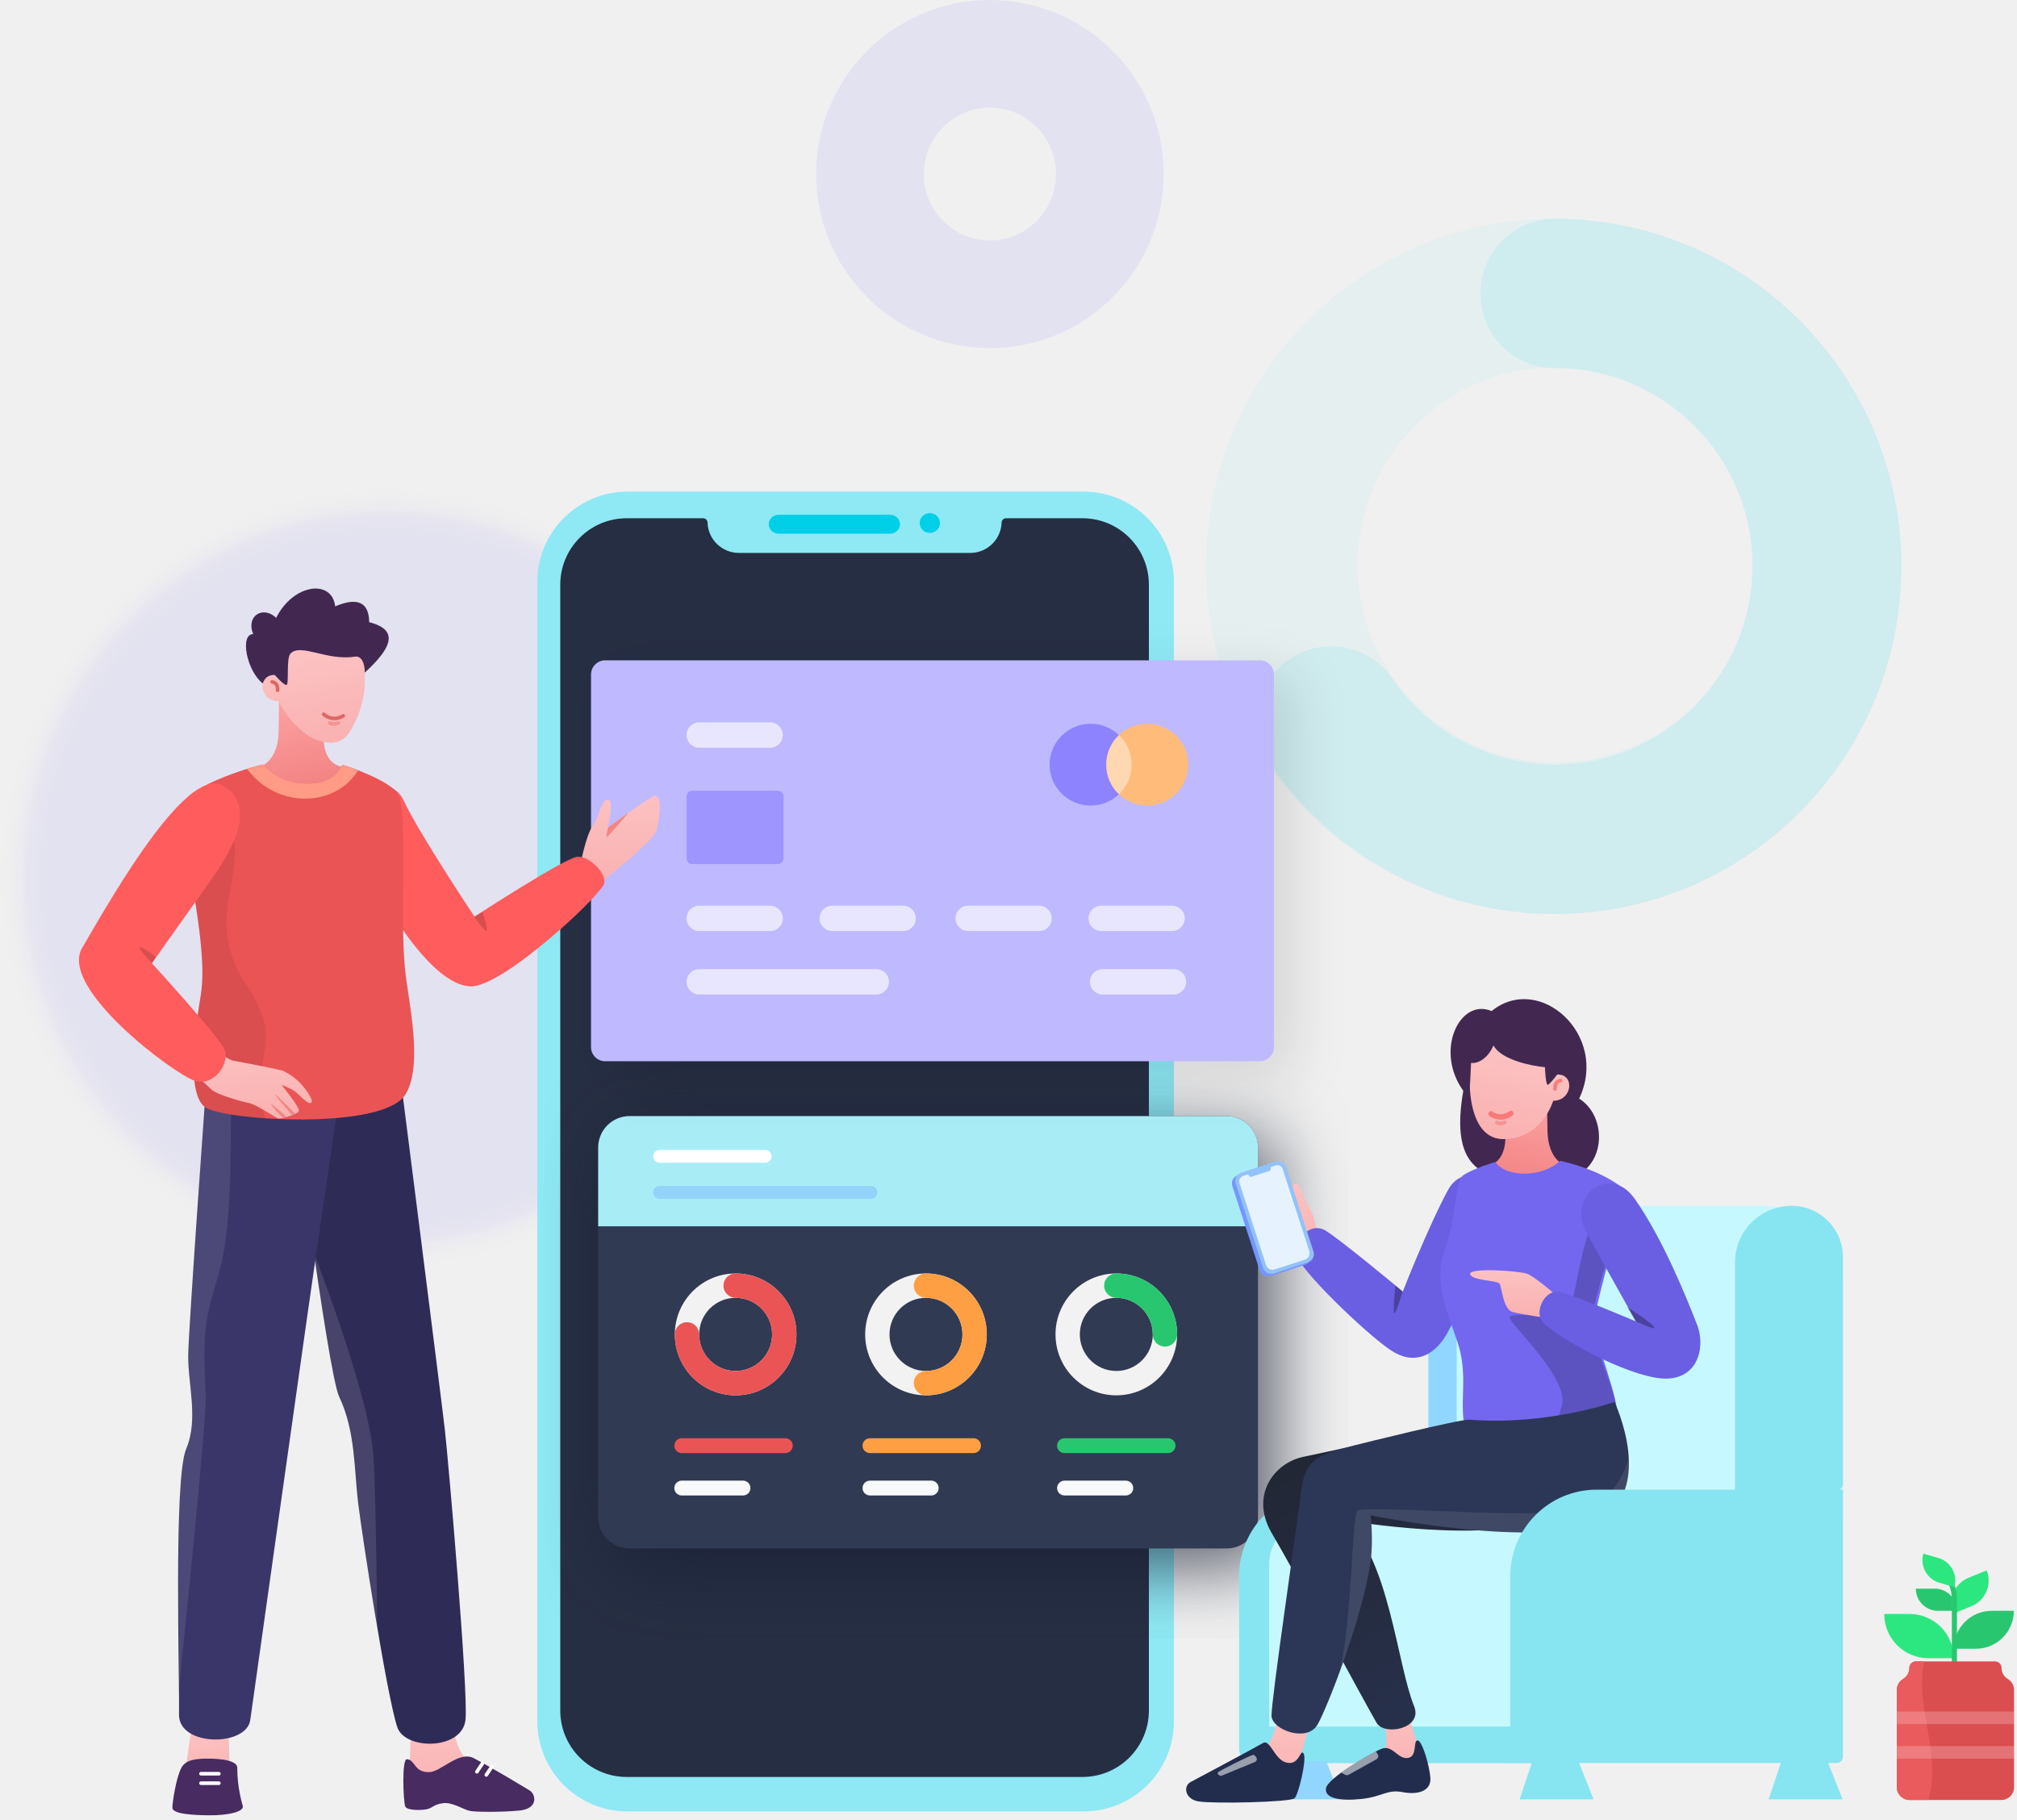
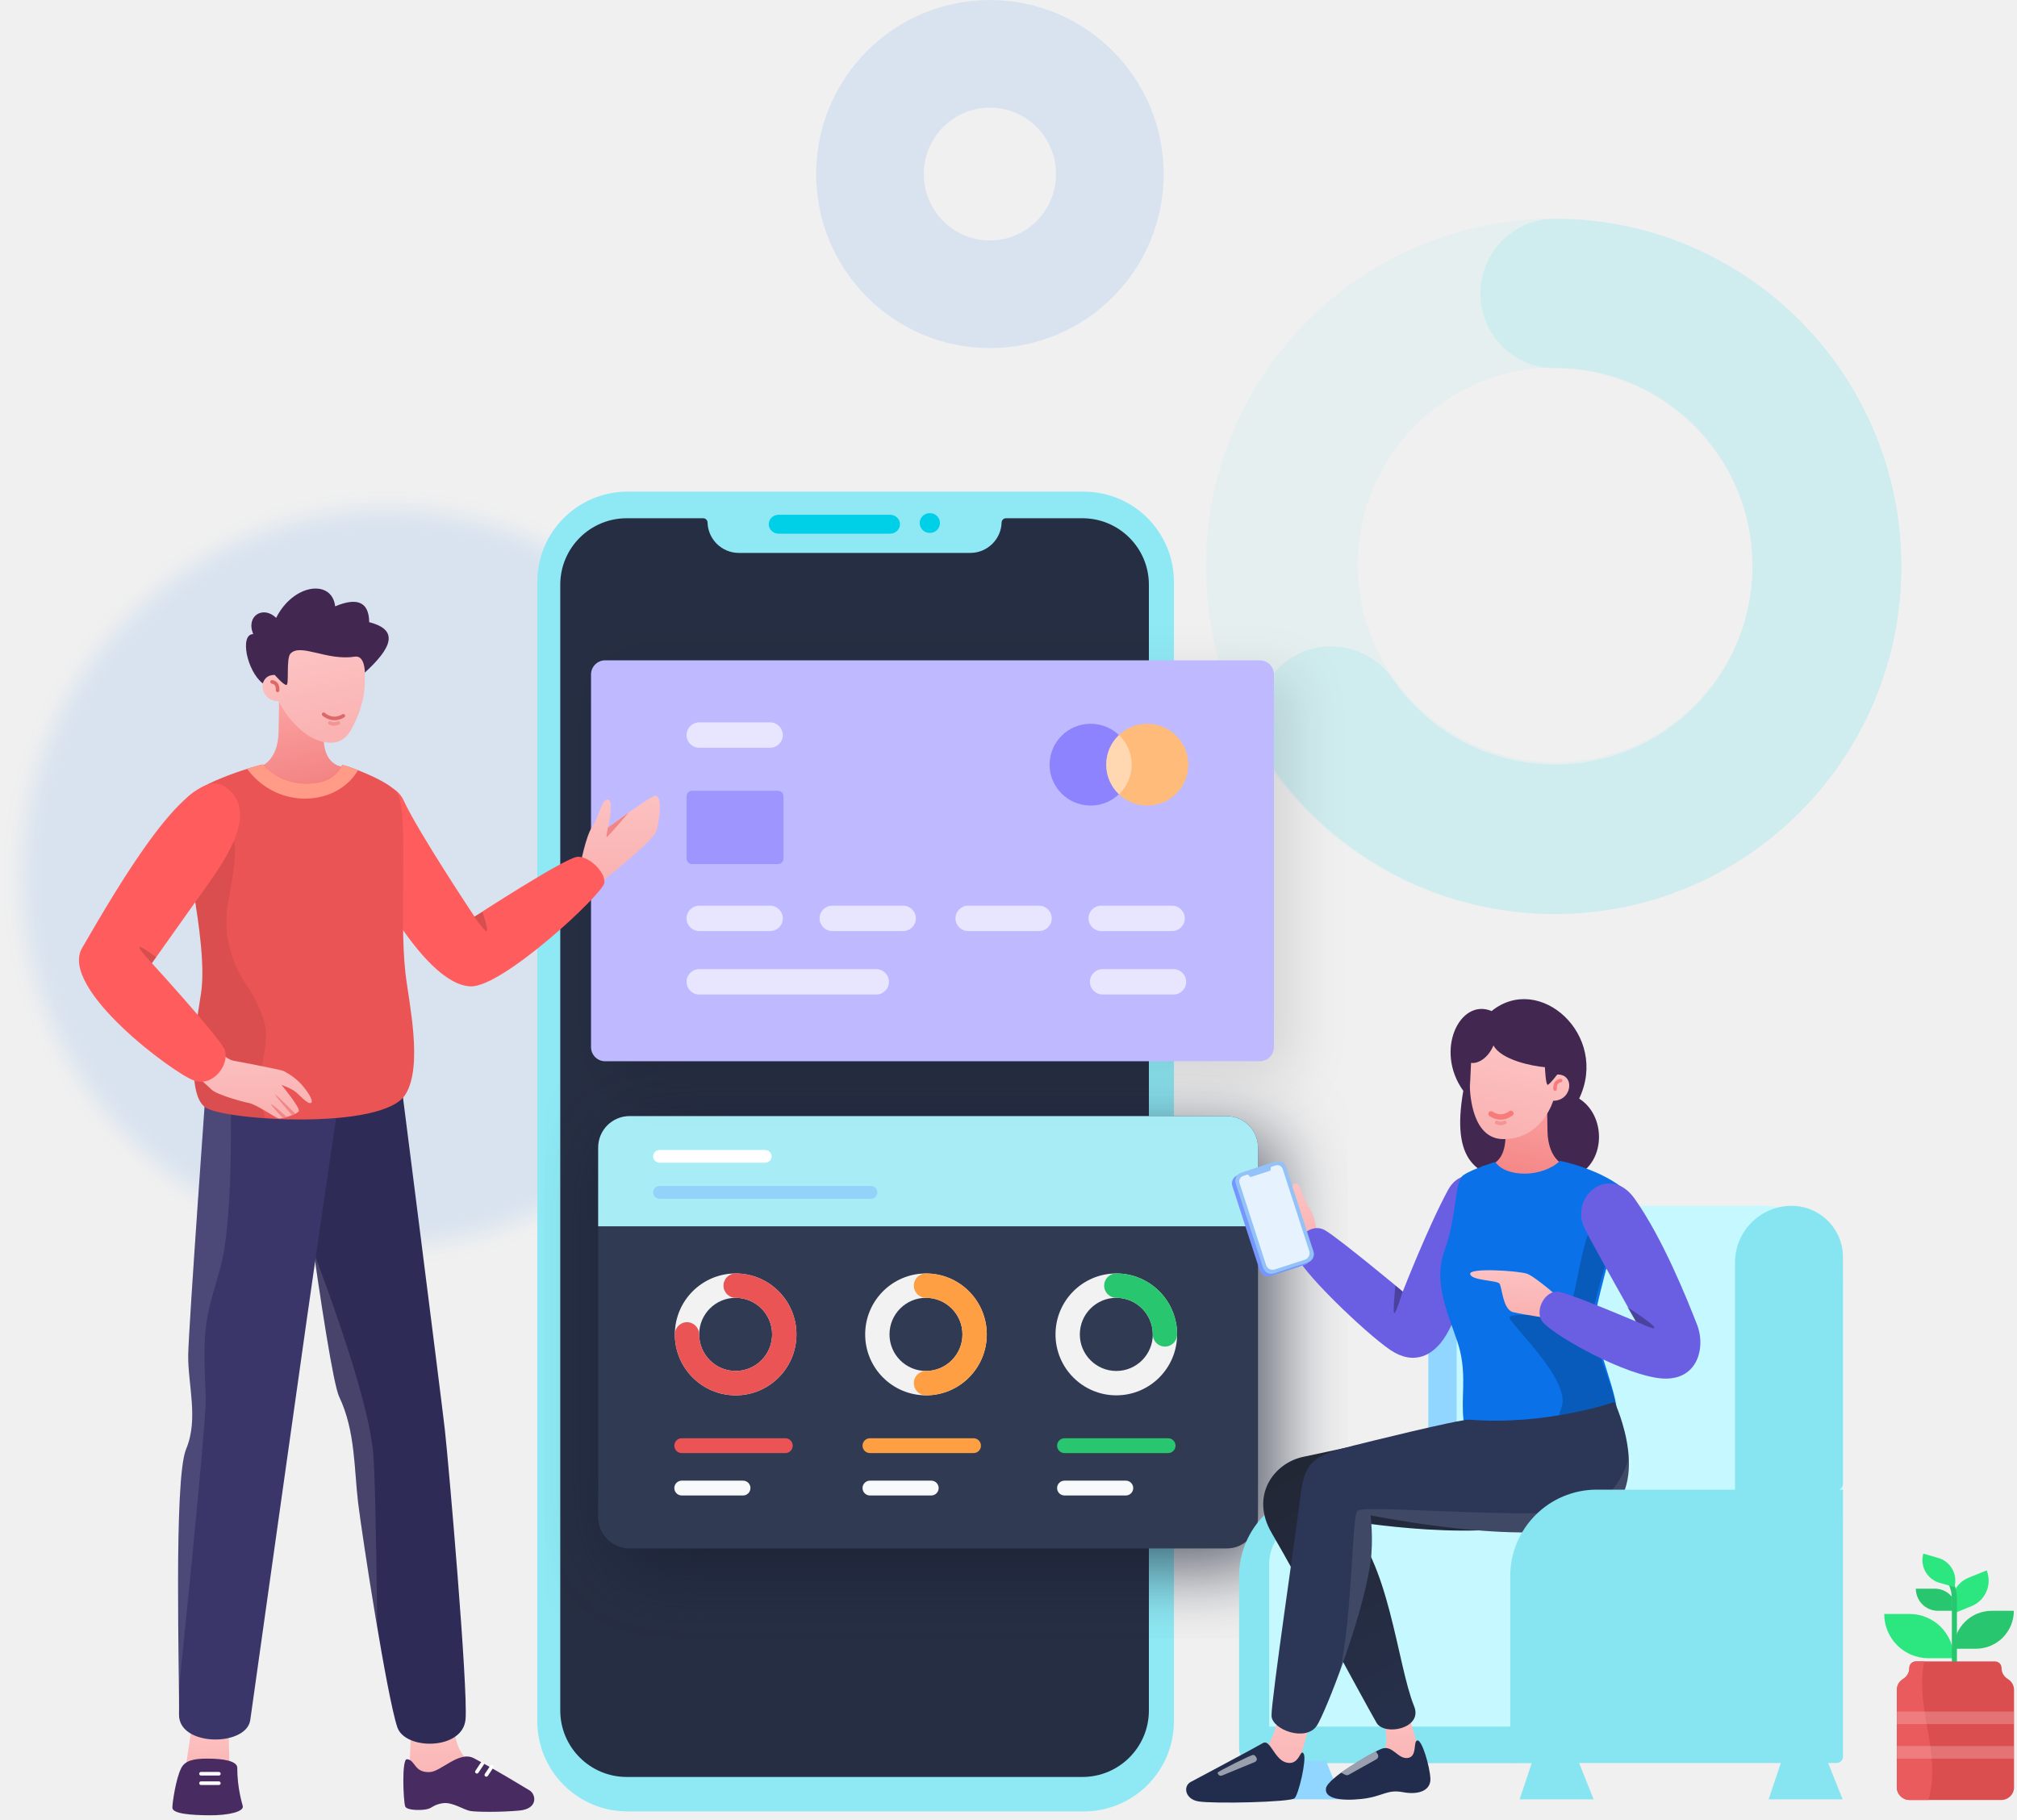
<svg xmlns="http://www.w3.org/2000/svg" width="562" height="507" viewBox="0 0 562 507" fill="none">
  <g id="Illustration">
    <g id="Shape">
      <g id="Oval" opacity="0.1" filter="url(#filter0_f)">
-         <ellipse cx="107.745" cy="244.5" rx="101.745" ry="102.5" fill="#7367F0" />
+         <ellipse cx="107.745" cy="244.5" rx="101.745" ry="102.5" fill="#0a71e9" />
      </g>
      <path id="Oval_2" opacity="0.05" fill-rule="evenodd" clip-rule="evenodd" d="M336.032 157.826C336.032 104.326 379.404 60.956 432.906 60.956C486.408 60.956 529.78 104.326 529.78 157.826C529.78 211.326 486.408 254.696 432.906 254.696C379.404 254.696 336.032 211.326 336.032 157.826ZM488.389 157.386C488.389 126.988 463.745 102.346 433.347 102.346C402.948 102.346 378.304 126.988 378.304 157.386C378.304 187.784 402.948 212.426 433.347 212.426C463.745 212.426 488.389 187.784 488.389 157.386Z" fill="#00CFE8" />
-       <ellipse id="Oval_3" opacity="0.1" cx="275.822" cy="48.5" rx="33.416" ry="33.5" stroke="#7367F0" stroke-width="30" />
+       <ellipse id="Oval_3" opacity="0.1" cx="275.822" cy="48.5" rx="33.416" ry="33.5" stroke="#0a71e9" stroke-width="30" />
      <path id="Path" opacity="0.1" d="M433.272 60.956C486.572 60.956 529.78 104.326 529.78 157.826C529.78 211.326 486.572 254.696 433.272 254.696C401.162 254.696 371.688 238.816 353.798 212.796C347.287 203.326 349.657 190.352 359.091 183.817C368.431 177.348 381.193 179.615 387.764 188.849L387.961 189.131C398.182 203.997 414.951 213.032 433.272 213.032C463.647 213.032 488.271 188.315 488.271 157.826C488.271 127.642 464.137 103.116 434.181 102.628L433.272 102.621C421.809 102.621 412.517 93.294 412.517 81.789C412.517 70.283 421.809 60.956 433.272 60.956Z" fill="#00CFE8" />
    </g>
    <g id="Mobile Banking App">
      <g id="Phone3">
        <path id="Rectangle" fill-rule="evenodd" clip-rule="evenodd" d="M149.71 162.137C149.71 148.254 160.964 137 174.847 137H301.957C315.84 137 327.094 148.254 327.094 162.137V479.625C327.094 493.508 315.84 504.762 301.957 504.762H174.847C160.964 504.762 149.71 493.508 149.71 479.625V162.137Z" fill="#8EE9F4" />
        <g id="Group 48">
          <path id="Rectangle_2" fill-rule="evenodd" clip-rule="evenodd" d="M156.107 162.933C156.107 152.703 164.4 144.411 174.629 144.411H195.926C196.585 144.411 197.124 144.935 197.144 145.594V145.594C197.28 150.315 201.147 154.072 205.87 154.072H270.352C275.075 154.072 278.942 150.315 279.079 145.594V145.594C279.098 144.935 279.637 144.411 280.297 144.411H301.593C311.822 144.411 320.115 152.703 320.115 162.933V476.634C320.115 486.863 311.822 495.156 301.593 495.156H174.629C164.4 495.156 156.107 486.863 156.107 476.634V162.933Z" fill="#262E43" />
          <mask id="mask0" mask-type="alpha" maskUnits="userSpaceOnUse" x="156" y="144" width="165" height="352">
            <path id="Rectangle_3" fill-rule="evenodd" clip-rule="evenodd" d="M156.107 162.933C156.107 152.703 164.4 144.411 174.629 144.411H195.926C196.585 144.411 197.124 144.935 197.144 145.594V145.594C197.28 150.315 201.147 154.072 205.87 154.072H270.352C275.075 154.072 278.942 150.315 279.079 145.594V145.594C279.098 144.935 279.637 144.411 280.297 144.411H301.593C311.822 144.411 320.115 152.703 320.115 162.933V476.634C320.115 486.863 311.822 495.156 301.593 495.156H174.629C164.4 495.156 156.107 486.863 156.107 476.634V162.933Z" fill="white" />
          </mask>
          <g mask="url(#mask0)">
            <ellipse id="Oval_4" cx="218.287" cy="357.888" rx="14.067" ry="14.053" fill="#E97EFF" fill-opacity="0.549" />
            <path id="Rectangle_4" fill-rule="evenodd" clip-rule="evenodd" d="M176.086 209.239C176.086 206.692 178.15 204.628 180.697 204.628H296.76C299.307 204.628 301.371 206.692 301.371 209.239V209.239C301.371 211.785 299.307 213.85 296.76 213.85H180.697C178.15 213.85 176.086 211.785 176.086 209.239V209.239Z" fill="#E97EFF" fill-opacity="0.549" />
          </g>
        </g>
        <path id="Path_2" d="M248.017 143.438C249.534 143.438 250.764 144.618 250.764 146.073C250.764 147.496 249.588 148.656 248.118 148.706L248.017 148.708H216.95C215.432 148.708 214.202 147.529 214.202 146.073C214.202 144.65 215.378 143.491 216.849 143.44L216.95 143.438H248.017Z" fill="#00CFE8" />
        <path id="Path_3" d="M259.151 142.999C260.669 142.999 261.899 144.228 261.899 145.744C261.899 147.226 260.723 148.434 259.252 148.487L259.151 148.489H259.007C257.49 148.489 256.26 147.26 256.26 145.744C256.26 144.262 257.436 143.054 258.907 143.001L259.007 142.999H259.151Z" fill="#00CFE8" />
      </g>
      <g id="BoardPieChart">
        <g id="Rectangle_5" filter="url(#filter1_d)">
          <path fill-rule="evenodd" clip-rule="evenodd" d="M166.672 319.757C166.672 314.921 170.592 311 175.429 311H341.763C346.6 311 350.52 314.921 350.52 319.757V422.729C350.52 427.565 346.6 431.486 341.763 431.486H175.429C170.592 431.486 166.672 427.565 166.672 422.729V319.757Z" fill="#313A53" />
        </g>
        <mask id="mask1" mask-type="alpha" maskUnits="userSpaceOnUse" x="166" y="311" width="185" height="121">
          <path id="Rectangle_6" fill-rule="evenodd" clip-rule="evenodd" d="M166.672 319.757C166.672 314.921 170.592 311 175.429 311H341.763C346.6 311 350.52 314.921 350.52 319.757V422.729C350.52 427.565 346.6 431.486 341.763 431.486H175.429C170.592 431.486 166.672 427.565 166.672 422.729V319.757Z" fill="white" />
        </mask>
        <g mask="url(#mask1)">
          <path id="Rectangle_7" fill-rule="evenodd" clip-rule="evenodd" d="M162.547 306.275H355.234V341.712H162.547L162.547 306.275Z" fill="#A8EDF6" />
          <path id="Rectangle_8" opacity="0.366" fill-rule="evenodd" clip-rule="evenodd" d="M181.992 332.262C181.992 331.284 182.785 330.49 183.764 330.49H242.682C243.66 330.49 244.453 331.284 244.453 332.262V332.262C244.453 333.241 243.66 334.034 242.682 334.034H183.764C182.785 334.034 181.992 333.241 181.992 332.262V332.262Z" fill="#6FA3FF" />
          <rect id="Rectangle_9" x="181.992" y="320.45" width="32.998" height="3.544" rx="1.772" fill="white" />
          <rect id="Rectangle_10" x="187.885" y="400.774" width="32.998" height="4.134" rx="2.067" fill="#EA5455" />
          <path id="Rectangle_11" fill-rule="evenodd" clip-rule="evenodd" d="M187.885 414.653C187.885 413.512 188.81 412.586 189.952 412.586H207.031C208.173 412.586 209.098 413.512 209.098 414.653V414.653C209.098 415.795 208.173 416.72 207.031 416.72H189.952C188.81 416.72 187.885 415.795 187.885 414.653V414.653Z" fill="#F8F9FA" />
          <rect id="Rectangle_12" x="240.329" y="400.774" width="32.998" height="4.134" rx="2.067" fill="#FF9F43" />
          <path id="Rectangle_13" fill-rule="evenodd" clip-rule="evenodd" d="M240.329 414.653C240.329 413.512 241.255 412.586 242.396 412.586H259.475C260.617 412.586 261.542 413.512 261.542 414.653V414.653C261.542 415.795 260.617 416.72 259.475 416.72H242.396C241.255 416.72 240.329 415.795 240.329 414.653V414.653Z" fill="#F8F9FA" />
          <rect id="Rectangle_14" x="294.541" y="400.774" width="32.998" height="4.134" rx="2.067" fill="#28C76F" />
          <path id="Rectangle_15" fill-rule="evenodd" clip-rule="evenodd" d="M294.541 414.653C294.541 413.512 295.467 412.586 296.608 412.586H313.687C314.829 412.586 315.754 413.512 315.754 414.653V414.653C315.754 415.795 314.829 416.72 313.687 416.72H296.608C295.467 416.72 294.541 415.795 294.541 414.653V414.653Z" fill="#F8F9FA" />
          <g id="Group 3">
            <path id="Oval_5" fill-rule="evenodd" clip-rule="evenodd" d="M311.04 388.814C320.396 388.814 327.981 381.211 327.981 371.834C327.981 362.456 320.396 354.853 311.04 354.853C301.683 354.853 294.099 362.456 294.099 371.834C294.099 381.211 301.683 388.814 311.04 388.814ZM311.04 382.022C305.426 382.022 300.875 377.46 300.875 371.834C300.875 366.207 305.426 361.645 311.04 361.645C316.654 361.645 321.204 366.207 321.204 371.834C321.204 377.46 316.654 382.022 311.04 382.022Z" fill="#F2F2F2" />
            <path id="Path_4" fill-rule="evenodd" clip-rule="evenodd" d="M327.981 371.834C327.981 362.456 320.396 354.853 311.04 354.853C309.168 354.853 307.651 356.374 307.651 358.249C307.651 360.125 309.168 361.645 311.04 361.645C316.59 361.645 321.101 366.104 321.203 371.642L321.204 371.834C321.204 373.709 322.721 375.23 324.593 375.23C326.464 375.23 327.981 373.709 327.981 371.834Z" fill="#28C76F" />
          </g>
          <g id="Group 4">
            <path id="Oval_6" fill-rule="evenodd" clip-rule="evenodd" d="M258.007 388.814C267.363 388.814 274.948 381.211 274.948 371.834C274.948 362.456 267.363 354.853 258.007 354.853C248.65 354.853 241.065 362.456 241.065 371.834C241.065 381.211 248.65 388.814 258.007 388.814ZM258.007 382.022C252.393 382.022 247.842 377.46 247.842 371.834C247.842 366.207 252.393 361.645 258.007 361.645C263.62 361.645 268.171 366.207 268.171 371.834C268.171 377.46 263.62 382.022 258.007 382.022Z" fill="#F2F2F2" />
            <path id="Path_5" d="M258.006 388.814C267.363 388.814 274.948 381.211 274.948 371.834C274.948 362.456 267.363 354.853 258.006 354.853C256.135 354.853 254.618 356.374 254.618 358.249C254.618 360.125 256.135 361.645 258.006 361.645C263.62 361.645 268.171 366.207 268.171 371.834C268.171 377.396 263.723 381.918 258.197 382.02L258.006 382.022C256.135 382.022 254.618 383.542 254.618 385.418C254.618 387.293 256.135 388.814 258.006 388.814Z" fill="#FF9F43" />
          </g>
          <g id="Group 6">
            <path id="Oval_7" fill-rule="evenodd" clip-rule="evenodd" d="M204.973 388.814C214.33 388.814 221.915 381.211 221.915 371.834C221.915 362.456 214.33 354.853 204.973 354.853C195.617 354.853 188.032 362.456 188.032 371.834C188.032 381.211 195.617 388.814 204.973 388.814ZM204.973 382.022C199.36 382.022 194.809 377.46 194.809 371.834C194.809 366.207 199.36 361.645 204.973 361.645C210.587 361.645 215.138 366.207 215.138 371.834C215.138 377.46 210.587 382.022 204.973 382.022Z" fill="#F2F2F2" />
            <path id="Path_6" fill-rule="evenodd" clip-rule="evenodd" d="M188.032 371.834C188.032 381.211 195.617 388.814 204.973 388.814C214.33 388.814 221.915 381.211 221.915 371.834C221.915 362.456 214.33 354.853 204.973 354.853C203.102 354.853 201.585 356.374 201.585 358.249C201.585 360.125 203.102 361.645 204.973 361.645C210.587 361.645 215.138 366.207 215.138 371.834C215.138 377.46 210.587 382.022 204.973 382.022C199.36 382.022 194.809 377.46 194.809 371.834C194.809 369.958 193.292 368.437 191.42 368.437C189.549 368.437 188.032 369.958 188.032 371.834Z" fill="#EA5455" />
          </g>
        </g>
      </g>
      <g id="VisaCard2">
        <g id="Rectangle_16" filter="url(#filter2_d)">
          <path fill-rule="evenodd" clip-rule="evenodd" d="M168.62 184H351.014C353.192 184 354.958 185.771 354.958 187.955V291.769C354.958 293.953 353.192 295.723 351.014 295.723H168.62C166.442 295.723 164.677 293.953 164.677 291.769V187.955C164.677 185.771 166.442 184 168.62 184Z" fill="#BFB9FF" />
        </g>
        <g id="Group 46">
          <g id="Group 45">
            <g id="Group 43">
              <ellipse id="Oval_8" cx="303.887" cy="213.077" rx="11.437" ry="11.395" fill="#8E83FF" />
              <ellipse id="Oval Copy 10" cx="319.661" cy="213.077" rx="11.437" ry="11.395" fill="#FFBB7A" />
              <path id="Path_7" fill-rule="evenodd" clip-rule="evenodd" d="M311.67 204.925L311.775 204.827C313.961 206.902 315.323 209.831 315.323 213.077C315.323 216.323 313.961 219.252 311.775 221.327C309.587 219.253 308.225 216.323 308.225 213.077C308.225 209.882 309.544 206.994 311.67 204.925L311.775 204.827L311.67 204.925Z" fill="white" fill-opacity="0.416" />
            </g>
            <path id="Rectangle_17" fill-rule="evenodd" clip-rule="evenodd" d="M192.873 220.346H216.732C217.604 220.346 218.31 221.05 218.31 221.918V239.207C218.31 240.075 217.604 240.779 216.732 240.779H192.873C192.002 240.779 191.296 240.075 191.296 239.207V221.918C191.296 221.05 192.002 220.346 192.873 220.346Z" fill="#9F95FF" />
          </g>
          <g id="Group 44">
            <path id="Rectangle_18" fill-rule="evenodd" clip-rule="evenodd" d="M194.845 252.37H214.563C216.524 252.37 218.113 253.953 218.113 255.906C218.113 257.859 216.524 259.443 214.563 259.443H194.845C192.885 259.443 191.296 257.859 191.296 255.906C191.296 253.953 192.885 252.37 194.845 252.37Z" fill="white" fill-opacity="0.647" />
            <path id="Rectangle_19" fill-rule="evenodd" clip-rule="evenodd" d="M194.845 270.052H244.141C246.101 270.052 247.69 271.635 247.69 273.588C247.69 275.541 246.101 277.125 244.141 277.125H194.845C192.885 277.125 191.296 275.541 191.296 273.588C191.296 271.635 192.885 270.052 194.845 270.052Z" fill="white" fill-opacity="0.647" />
            <path id="Rectangle_20" fill-rule="evenodd" clip-rule="evenodd" d="M307.239 270.052H326.957C328.917 270.052 330.506 271.635 330.506 273.588C330.506 275.541 328.917 277.125 326.957 277.125H307.239C305.279 277.125 303.689 275.541 303.689 273.588C303.689 271.635 305.279 270.052 307.239 270.052Z" fill="white" fill-opacity="0.647" />
            <path id="Rectangle_21" fill-rule="evenodd" clip-rule="evenodd" d="M194.845 201.289H214.563C216.524 201.289 218.113 202.872 218.113 204.825C218.113 206.778 216.524 208.362 214.563 208.362H194.845C192.885 208.362 191.296 206.778 191.296 204.825C191.296 202.872 192.885 201.289 194.845 201.289Z" fill="white" fill-opacity="0.647" />
            <path id="Rectangle Copy 38" fill-rule="evenodd" clip-rule="evenodd" d="M231.915 252.37H251.634C253.594 252.37 255.183 253.953 255.183 255.906C255.183 257.859 253.594 259.443 251.634 259.443H231.915C229.955 259.443 228.366 257.859 228.366 255.906C228.366 253.953 229.955 252.37 231.915 252.37Z" fill="white" fill-opacity="0.647" />
            <path id="Rectangle Copy 39" fill-rule="evenodd" clip-rule="evenodd" d="M269.775 252.37H289.493C291.453 252.37 293.042 253.953 293.042 255.906C293.042 257.859 291.453 259.443 289.493 259.443H269.775C267.815 259.443 266.226 257.859 266.226 255.906C266.226 253.953 267.815 252.37 269.775 252.37Z" fill="white" fill-opacity="0.647" />
            <path id="Rectangle Copy 40" fill-rule="evenodd" clip-rule="evenodd" d="M306.845 252.37H326.563C328.524 252.37 330.113 253.953 330.113 255.906C330.113 257.859 328.524 259.443 326.563 259.443H306.845C304.885 259.443 303.296 257.859 303.296 255.906C303.296 253.953 304.885 252.37 306.845 252.37Z" fill="white" fill-opacity="0.647" />
          </g>
        </g>
      </g>
      <g id="Men1.1">
        <g id="LLeg">
          <path id="Path_8" fill-rule="evenodd" clip-rule="evenodd" d="M126.372 479.69C126.372 479.69 126.236 488.374 131.569 491.458C136.901 494.543 145.162 500.274 145.162 500.274L113.735 501.339L114.631 479.612L126.372 479.69Z" fill="url(#paint0_linear)" />
          <path id="Path_9" fill-rule="evenodd" clip-rule="evenodd" d="M113.405 490.205C115.835 490.456 115.304 493.971 119.713 493.8C122.926 493.675 127.937 487.749 132.059 489.944C138.35 493.294 145.727 497.812 147.536 498.887C149.345 499.963 150.06 504.021 144.715 504.519C139.603 504.995 132.704 504.942 130.976 504.627C129.247 504.312 126.041 502.107 123.461 502.459C120.882 502.812 120.588 503.702 119.147 504.095C117.705 504.489 113.354 504.575 112.903 503.36C112.385 501.966 111.866 490.047 113.405 490.205Z" fill="#482B61" />
          <path id="Path_10" fill-rule="evenodd" clip-rule="evenodd" d="M110.969 295.474C110.969 295.474 122.957 389.573 123.959 398.472C124.961 407.371 130.465 470.679 129.712 479.123C128.944 487.723 112.857 487.769 110.699 481.281C107.745 472.4 100.916 428.014 99.787 418.746C98.658 409.477 99.054 398.716 94.516 389.225C91.266 382.43 80.513 297.886 80.513 297.886L110.969 295.474Z" fill="#2F2B57" />
          <path id="Path_11" opacity="0.591" fill-rule="evenodd" clip-rule="evenodd" d="M103.922 404.214L103.965 404.637C104.422 409.552 104.806 425.834 105.116 453.481L104.426 449.352C102.262 436.258 100.34 423.287 99.787 418.746C98.681 409.67 99.038 399.163 94.793 389.82L94.515 389.225C93.085 386.234 90.201 368.185 87.421 348.911L88.294 351.248C97.578 376.216 102.787 393.871 103.922 404.214Z" fill="white" fill-opacity="0.192" />
          <path id="Path 10" d="M134.382 491.454L132.879 493.704" stroke="white" stroke-linecap="round" />
          <path id="Path 10_2" d="M137.007 492.334L135.504 494.584" stroke="white" stroke-linecap="round" />
        </g>
        <g id="RLeg">
          <path id="Path_12" fill-rule="evenodd" clip-rule="evenodd" d="M53.349 481.682L50.536 500.672L64.13 500.604L63.685 481.329L53.349 481.682Z" fill="url(#paint1_linear)" />
          <path id="Path_13" fill-rule="evenodd" clip-rule="evenodd" d="M48.032 503.745C47.986 502.637 49.018 495.451 50.536 492.605C51.638 490.542 54.08 490.058 57.654 490.044C62.264 490.026 66.117 490.723 66.112 492.605C66.096 498.366 67.556 502.796 67.654 503.302C67.943 504.787 63.819 505.896 58.188 505.839C53.578 505.794 48.102 505.473 48.032 503.745Z" fill="#482B61" />
          <path id="Path_14" fill-rule="evenodd" clip-rule="evenodd" d="M95.56 298.563C95.56 298.563 89.327 340.561 85.554 367.134C81.847 393.245 70.868 471.132 69.733 479.285C68.691 486.77 49.68 486.77 49.88 477.705C50.08 468.64 48.32 412.152 51.86 403.789C55.4 395.425 52.318 385.692 52.447 377.567C52.576 369.442 57.667 299.106 57.667 299.106L95.56 298.563Z" fill="#3A3669" />
          <path id="Path_15" opacity="0.462" fill-rule="evenodd" clip-rule="evenodd" d="M61.462 353.024L61.164 354.105C57.556 367.072 56.31 368.241 57.333 388.923L57.343 389.344C57.379 394.547 54.904 421.474 49.919 470.126L49.897 467.101C49.722 447.254 48.991 411.369 51.77 404.014L51.86 403.789C55.4 395.425 52.318 385.692 52.446 377.567C52.576 369.442 57.667 299.106 57.667 299.106L64.17 299.012L64.236 302.234C64.704 327.396 63.779 344.326 61.462 353.024V353.024Z" fill="white" fill-opacity="0.192" />
          <path id="Path 9" d="M56.007 494.256H60.983" stroke="white" stroke-linecap="round" />
          <path id="Path 9_2" d="M56.007 496.894H60.983" stroke="white" stroke-linecap="round" />
        </g>
        <g id="Head">
          <path id="Path_16" fill-rule="evenodd" clip-rule="evenodd" d="M72.242 213.711C72.242 213.711 77.449 212.483 77.63 203.907C77.811 195.331 77.684 192.404 77.684 192.404L90.029 192.196C90.029 192.196 90.154 201.754 90.155 205.21C90.16 214.495 96.597 213.711 96.597 213.711C96.597 213.711 95.259 221.24 84.866 221.827C76.751 222.287 72.242 213.711 72.242 213.711Z" fill="url(#paint2_linear)" />
          <g id="Head1">
            <path id="Path_17" fill-rule="evenodd" clip-rule="evenodd" d="M76.552 188.069C71.435 187.87 72.269 195.399 77.585 195.389C77.585 195.389 83.297 206.933 92.265 206.963C96.585 206.977 97.996 203.11 99.291 200.395C100.586 197.68 101.536 193.619 101.615 191.132C101.7 188.481 101.711 179.77 101.711 179.77L76.352 179.759L76.552 188.069Z" fill="url(#paint3_linear)" />
            <path id="Path_18" d="M91.906 201.462C92.673 201.885 93.585 201.781 94.292 201.462" stroke="#F49494" stroke-linecap="round" />
            <path id="Path 8" d="M77.349 192.367C77.401 191.159 77.035 190.2 75.81 190.008" stroke="#DE6767" stroke-linecap="round" />
            <path id="Path_19" fill-rule="evenodd" clip-rule="evenodd" d="M76.551 188.069C76.551 188.069 78.904 190.799 79.774 190.874C80.645 190.949 79.653 183.487 80.934 182.128C83.75 179.14 91.107 184.216 98.844 182.976C101.71 182.517 101.659 187.415 101.659 187.415C108.892 180.786 111.514 175.557 102.871 173.373C102.802 167.763 99.591 166.355 93.382 168.957C92.552 161.378 81.824 162.522 76.941 172.164C73.407 168.707 68.439 171.498 70.547 176.699C66.741 176.699 68.724 186.925 73.21 190.439C73.745 188.904 74.723 188.069 76.551 188.069Z" fill="#422851" />
            <path id="Path_20" d="M90.171 199.031C90.171 199.031 92.607 201.335 95.666 199.459" stroke="#DE6767" stroke-linecap="round" />
          </g>
        </g>
        <g id="LArm">
          <g id="Group 3_2">
            <path id="Path_21" fill-rule="evenodd" clip-rule="evenodd" d="M161.671 241.247C161.671 241.247 163.135 233.107 165.072 230.255C167.01 227.403 167.574 222.61 169.402 222.786C171.23 222.963 169.399 230.614 169.399 230.614C169.399 230.614 177.923 224.219 181.79 222.015C185.319 220.006 183.383 230.404 182.831 231.729C181.518 234.885 166.322 246.793 166.322 246.793C166.322 246.793 162.003 241.971 161.671 241.247Z" fill="url(#paint4_linear)" />
            <path id="Path_22" fill-rule="evenodd" clip-rule="evenodd" d="M169.4 230.614C169.4 230.614 168.77 233.231 169.084 233.231C169.399 233.231 175.184 226.405 175.184 226.405L169.4 230.614Z" fill="#F28585" />
          </g>
          <path id="Path_23" fill-rule="evenodd" clip-rule="evenodd" d="M112.464 223.029C116.632 232.068 132.22 255.423 132.22 255.423C132.22 255.423 157.765 238.768 161.016 238.734C164.266 238.699 168.68 243.012 168.402 245.989C168.125 248.966 140.156 275.074 131.186 274.854C117.238 274.512 99.747 238.241 97.951 233.393C93.141 220.407 108.398 214.213 112.464 223.029Z" fill="#FF5C5D" />
          <path id="Path 5" fill-rule="evenodd" clip-rule="evenodd" d="M132.128 255.406C132.128 255.406 135.078 259.727 135.606 259.444C136.135 259.16 134.447 254.161 134.447 254.161L132.128 255.406Z" fill="black" fill-opacity="0.16" />
        </g>
        <g id="Body">
          <path id="Path_24" fill-rule="evenodd" clip-rule="evenodd" d="M50.768 224.475C49.459 230.751 58.422 262.381 55.956 277.178C54.006 288.882 52.144 304.996 57.199 308.573C62.345 312.216 106.644 315.108 112.959 304.996C117.968 296.973 113.867 279.182 112.959 271.066C111.147 254.875 113.883 226.894 110.809 221.171C108.902 217.621 95.902 213.043 95.413 213.185C94.925 213.327 93.777 218.357 85.557 218.357C77.337 218.357 73.707 213.185 73.265 213.043C72.823 212.901 51.952 218.798 50.768 224.475Z" fill="#EA5455" />
          <path id="Path_25" fill-rule="evenodd" clip-rule="evenodd" d="M73.244 213.041L73.265 213.043C73.707 213.185 77.337 218.357 85.557 218.357C93.777 218.357 94.925 213.327 95.413 213.185C95.59 213.134 97.396 213.697 99.722 214.606L99.712 214.713C93.836 224.579 77.677 225.795 69.04 214.507L68.845 214.246L69.808 213.947C71.573 213.411 72.835 213.088 73.178 213.045L73.244 213.041Z" fill="#FF9B86" />
          <path id="Path_26" fill-rule="evenodd" clip-rule="evenodd" d="M50.796 228.834L51.52 228.935C59.204 230.034 63.71 231.773 65.039 234.152C65.911 235.712 65.506 240.991 63.823 249.988L63.644 250.932C62.083 259.088 63.868 267.524 68.58 274.33L68.845 274.707C70.439 276.936 71.908 279.872 73.252 283.514C76.372 291.962 69.737 299.081 73.939 311.649L73.081 311.586C65.27 310.988 58.953 309.815 57.199 308.573C52.144 304.996 54.006 288.882 55.956 277.179C58.054 264.588 51.878 239.811 50.796 228.834Z" fill="black" fill-opacity="0.067" />
        </g>
        <g id="Rarm">
          <g id="Group 2">
            <path id="Path_27" fill-rule="evenodd" clip-rule="evenodd" d="M59.774 291.701C59.774 291.701 62.723 295.18 65.24 295.613C67.757 296.046 78.291 298.106 78.934 298.411C79.542 298.7 81.62 299.794 83.397 301.549C84.937 303.07 87.6 306.677 86.707 307.297C85.752 307.961 83.175 304.708 81.882 303.904C80.526 303.061 78.442 302.314 78.442 302.314C78.442 302.314 83.597 308.533 83.269 309.619C83.03 310.412 78.646 311.767 77.709 311.665C76.772 311.563 71.607 307.782 69.285 307.341C67.675 307.037 60.466 305.084 58.946 303.618C57.425 302.151 54.006 299.174 54.006 299.174L59.774 291.701Z" fill="url(#paint5_linear)" />
            <path id="Path_28" fill-rule="evenodd" clip-rule="evenodd" d="M82.275 310.34C82.275 310.34 76.88 304.905 76.655 304.997C76.43 305.09 81.356 310.719 81.356 310.719L82.275 310.34Z" fill="#F28585" />
            <path id="Path_29" fill-rule="evenodd" clip-rule="evenodd" d="M79.871 311.233C79.871 311.233 75.829 307.53 75.565 307.709C75.301 307.887 78.802 311.535 78.802 311.535L79.871 311.233Z" fill="#F28585" />
          </g>
          <path id="Path_30" fill-rule="evenodd" clip-rule="evenodd" d="M62.706 219.232C71.036 225.093 65.471 235.748 58.56 245.521C52.105 254.65 42.321 268.401 42.321 268.401C42.321 268.401 60.718 288.554 62.496 292.282C64.273 296.011 59.734 303.014 54.093 301.101C48.45 299.189 16.343 275.404 22.872 264.164C32.845 246.995 52.868 212.309 62.706 219.232Z" fill="#FF5C5D" />
          <path id="Path 6" fill-rule="evenodd" clip-rule="evenodd" d="M42.321 268.401C42.321 268.401 38.546 264.407 38.898 263.945C39.251 263.482 43.506 266.747 43.506 266.747L42.321 268.401Z" fill="black" fill-opacity="0.16" />
        </g>
      </g>
      <g id="Group 7">
        <path id="Rectangle_22" fill-rule="evenodd" clip-rule="evenodd" d="M345.257 439.204C345.257 425.888 356.052 415.093 369.368 415.093L437.966 415.093V487.26C437.966 489.469 436.175 491.26 433.966 491.26H349.257C347.048 491.26 345.257 489.469 345.257 487.26L345.257 439.204Z" fill="#86E5F0" />
        <path id="Rectangle_23" fill-rule="evenodd" clip-rule="evenodd" d="M353.633 476.224L421.269 476.224V491.26H353.633L353.633 476.224Z" fill="#86E5F0" />
        <path id="Path_31" fill-rule="evenodd" clip-rule="evenodd" d="M439.769 490.715L444.035 501.401H423.41L426.984 490.715H439.769Z" fill="#86E5F0" />
        <path id="Path_32" fill-rule="evenodd" clip-rule="evenodd" d="M369.497 490.715L373.764 501.401H353.139L356.713 490.715H369.497Z" fill="#91D6FF" />
        <path id="Path_33" fill-rule="evenodd" clip-rule="evenodd" d="M509.161 490.715L513.428 501.401H492.803L496.377 490.715H509.161Z" fill="#86E5F0" />
        <path id="Rectangle_24" fill-rule="evenodd" clip-rule="evenodd" d="M397.97 360.481C397.97 347.368 408.449 336.659 421.558 336.375L438.492 336.008V422.277H397.97L397.97 360.481Z" fill="#91D6FF" />
        <path id="Rectangle_25" fill-rule="evenodd" clip-rule="evenodd" d="M405.875 360.119C405.875 346.803 416.67 336.008 429.986 336.008H491.667C503.729 336.008 513.507 345.786 513.507 357.848V422.288C513.507 423.253 512.725 424.035 511.76 424.035H405.875L405.875 360.119Z" fill="#C6F9FF" />
        <path id="Rectangle_26" fill-rule="evenodd" clip-rule="evenodd" d="M483.427 351.792C483.427 343.074 490.493 336.008 499.21 336.008V336.008C507.106 336.008 513.507 342.409 513.507 350.305V413.499C513.507 414.464 512.725 415.246 511.76 415.246H483.427V351.792Z" fill="#86E5F0" />
        <path id="Rectangle_27" fill-rule="evenodd" clip-rule="evenodd" d="M353.633 435.799C353.633 428.84 359.274 423.199 366.233 423.199H433.69V481.124H353.633V435.799Z" fill="#C6F9FF" />
        <g id="Wom1.4">
          <g id="Head_2">
            <path id="Path_34" fill-rule="evenodd" clip-rule="evenodd" d="M436.719 328.514C447.465 326.01 448.172 311.252 440.003 306.133C448.428 288.461 428.945 270.915 415.599 281.736C406.85 277.989 399.579 292.611 407.72 303.968C404.307 323.468 411.254 328.509 423.777 328.723L436.719 328.514Z" fill="#422851" />
            <path id="Path_35" fill-rule="evenodd" clip-rule="evenodd" d="M436.585 324.989C436.585 324.989 431.358 323.762 431.176 315.192C430.995 306.622 431.122 303.696 431.122 303.696L419.608 303.488C419.608 303.488 419.483 313.039 419.481 316.494C419.476 325.773 413.015 324.989 413.015 324.989C413.015 324.989 414.358 332.513 424.791 333.1C432.937 333.559 436.585 324.989 436.585 324.989Z" fill="url(#paint6_linear)" />
            <path id="Path_36" fill-rule="evenodd" clip-rule="evenodd" d="M433.807 299.417C438.944 299.218 438.106 306.741 432.77 306.731C432.77 306.731 429.671 317.419 418.912 317.419C410.173 317.419 409.605 304.962 409.526 302.477C409.44 299.828 409.43 291.123 409.43 291.123L434.007 291.112L433.807 299.417Z" fill="url(#paint7_linear)" />
            <path id="Path_37" d="M420.985 310.239C420.985 310.239 418.423 312.41 415.454 310.377" stroke="#F77B7B" stroke-width="1.5" stroke-linecap="round" />
            <path id="Path_38" d="M419.294 312.753C418.497 313.121 417.729 313.148 417.044 312.781" stroke="#F49494" stroke-linecap="round" />
            <path id="Path 8_2" d="M433.284 303.463C433.231 302.256 433.599 301.297 434.829 301.105" stroke="#F77B7B" stroke-linecap="round" />
            <path id="Path_39" fill-rule="evenodd" clip-rule="evenodd" d="M434.62 298.487C434.62 298.487 431.805 302.267 431.234 302.287C430.664 302.307 430.464 297.371 430.464 297.371C427.011 297.107 418.271 295.366 416.128 291.309C414.63 294.888 411.766 296.478 409.884 296.173L409.527 303.778L408.649 288.489H435.309L434.62 298.487Z" fill="#422851" />
          </g>
          <g id="LLeg_2">
            <path id="Path_40" fill-rule="evenodd" clip-rule="evenodd" d="M383.979 476.119C383.979 476.119 388.587 485.431 384.809 488.365C381.026 491.3 371.033 496.801 371.033 496.801L397.508 495.136L391.623 474.826L383.979 476.119Z" fill="url(#paint8_linear)" />
            <path id="Path_41" fill-rule="evenodd" clip-rule="evenodd" d="M394.947 484.981C393.64 485.134 395.035 489.535 392.207 489.87C389.383 490.204 388.011 486.034 384.808 487.356C381.604 488.678 369.92 495.513 369.46 498.307C368.994 501.1 373.347 501.922 379.317 501.291C385.287 500.66 386.387 498.535 390.869 499.391C395.345 500.247 398.699 498.883 398.551 495.61C398.403 492.338 396.253 484.828 394.947 484.981Z" fill="#222D4E" />
            <path id="Path 14" fill-rule="evenodd" clip-rule="evenodd" d="M383.346 488.034L383.856 488.799C384.18 489.285 384.021 489.943 383.511 490.227L375.781 494.543C375.491 494.706 375.138 494.713 374.841 494.562L373.672 493.968C375.597 492.573 377.172 491.524 378.912 490.495C380.248 489.704 381.727 488.889 383.346 488.034Z" fill="white" fill-opacity="0.541" />
            <path id="Path_42" fill-rule="evenodd" clip-rule="evenodd" d="M423.859 394.043C415.844 394.402 371.235 404.274 363.13 405.951C355.026 407.628 348.174 416.704 354.354 427.213C361.295 439.01 379.205 472.514 383.554 480.066C385.706 483.805 396.564 481.709 394.014 475.434C389.259 463.738 387.051 434.356 374.929 423.643C374.929 423.643 415.695 430.742 433.304 422.61C446.102 416.699 443.207 393.178 423.859 394.043Z" fill="url(#paint9_linear)" />
          </g>
          <g id="LArm_2">
            <path id="Path_43" fill-rule="evenodd" clip-rule="evenodd" d="M367.069 346.62C367.069 346.62 367.159 340.095 364.878 336.684C362.597 333.274 362.506 329.652 360.78 329.77C359.053 329.889 360.763 338.309 360.763 338.309C360.763 338.309 358.572 337.471 356.999 336.412C355.425 335.353 350.653 330.131 349.538 331.057C347.647 332.633 350.693 341.527 352.351 343.305C354.015 345.083 363.106 350.932 363.106 350.932L367.069 346.62Z" fill="url(#paint10_linear)" />
            <path id="Path_44" fill-rule="evenodd" clip-rule="evenodd" d="M416.324 342.71C412.596 351.363 405.769 367.258 402.955 372C399.428 377.939 393.866 380.556 387.354 376.149C380.512 371.519 361.671 353.46 361.119 349.369C360.572 345.279 365.183 340.37 369.355 342.912C373.528 345.453 390.866 359.89 390.866 359.89C390.866 359.89 397.863 341.943 403.492 331.546C408.366 322.551 421.999 329.556 416.324 342.71Z" fill="#6A5EE3" />
            <path id="Path_45" fill-rule="evenodd" clip-rule="evenodd" d="M390.793 359.899C390.793 359.899 388.914 366.277 388.474 365.908C388.035 365.538 388.81 358.232 388.81 358.232L390.793 359.899Z" fill="black" fill-opacity="0.303" />
          </g>
          <g id="PhoneMini4">
            <g id="Group 3_3">
              <path id="Rectangle_28" d="M343.366 330.492C342.956 329.231 343.646 327.877 344.907 327.468L354.376 324.391C355.637 323.981 356.991 324.671 357.4 325.932L365.043 349.452C365.452 350.713 364.762 352.067 363.502 352.477L354.032 355.553C352.772 355.963 351.418 355.273 351.008 354.013L343.366 330.492Z" fill="#7596FF" />
              <rect id="Rectangle_29" x="343.561" y="327.497" width="14.757" height="29.531" rx="2.4" transform="rotate(-18 343.561 327.497)" fill="#93C2F9" />
              <path id="Rectangle_30" d="M346.395 327.685L347.46 327.339C347.677 327.268 347.908 327.366 348.012 327.56L348.045 327.637C348.124 327.881 348.387 328.015 348.63 327.936L353.763 326.268C353.98 326.198 354.109 325.983 354.08 325.764L354.061 325.683C353.982 325.438 354.115 325.176 354.359 325.097L355.418 324.753C356.205 324.497 357.047 324.894 357.36 325.645L357.406 325.767V325.767L364.806 348.613C365.128 349.611 364.582 350.681 363.587 351.006L355.166 353.742C354.213 354.053 353.193 353.567 352.822 352.652L352.776 352.524C352.775 352.524 352.775 352.523 352.777 352.522L345.378 329.681C345.108 328.849 345.563 327.955 346.395 327.685Z" fill="#E6F3FF" />
            </g>
          </g>
          <g id="Body_2">
-             <path id="Path_46" fill-rule="evenodd" clip-rule="evenodd" d="M453.585 332.284C453.585 332.284 444.6 362.387 444.334 368.085C444.068 373.784 451.683 390.533 450.386 394.766C447.397 404.548 409.233 408.761 407.775 395.601C407.095 389.463 408.51 383.955 406.879 376.723C405.254 369.492 398.723 358.745 402.428 348.642C406.132 338.538 405.139 329.191 407.789 327.424C410.439 325.657 416.632 323.781 416.632 323.781C419.644 328.216 429.812 328.151 434.664 323.468C434.664 323.468 446.718 325.808 453.585 332.284Z" fill="#7367F0" />
+             <path id="Path_46" fill-rule="evenodd" clip-rule="evenodd" d="M453.585 332.284C453.585 332.284 444.6 362.387 444.334 368.085C444.068 373.784 451.683 390.533 450.386 394.766C447.397 404.548 409.233 408.761 407.775 395.601C407.095 389.463 408.51 383.955 406.879 376.723C405.254 369.492 398.723 358.745 402.428 348.642C406.132 338.538 405.139 329.191 407.789 327.424C410.439 325.657 416.632 323.781 416.632 323.781C419.644 328.216 429.812 328.151 434.664 323.468C434.664 323.468 446.718 325.808 453.585 332.284Z" fill="#0a71e9" />
            <path id="Path_47" fill-rule="evenodd" clip-rule="evenodd" d="M445.534 337.16C439.545 346.67 439.563 363.228 436.346 365.396C433.13 367.565 420.61 365.437 420.61 367.154C420.61 368.871 437.911 384.61 435.071 392.133C433.584 396.073 433.987 399.597 436.281 402.707L437.03 402.543C443.847 401.002 449.327 398.234 450.386 394.766C451.683 390.533 443.19 373.784 443.456 368.085C443.682 363.248 450.823 340.826 452.977 334.159C451.223 331.064 448.743 332.064 445.534 337.16Z" fill="black" fill-opacity="0.199" />
          </g>
          <g id="RArm">
            <path id="Path_48" fill-rule="evenodd" clip-rule="evenodd" d="M435.32 362.39C435.32 362.39 427.752 355.688 425.436 354.911C423.119 354.133 409.551 353.199 409.637 354.956C409.734 356.839 417.021 356.73 417.776 357.657C418.531 358.583 418.703 364.914 421.557 365.624C424.406 366.335 432.946 367.561 432.946 367.561L435.32 362.39Z" fill="url(#paint11_linear)" />
            <path id="Path_49" fill-rule="evenodd" clip-rule="evenodd" d="M455.454 334.014C463.427 345.273 470.234 362.424 472.847 369.111C475.46 375.798 472.824 385.883 461.335 383.903C449.865 381.928 431.617 371.198 429.598 368.068C427.579 364.938 430.646 359.242 434.509 359.987C438.087 360.677 455.838 368.229 455.838 368.229C455.838 368.229 444.418 347.976 441.63 342.546C436.972 333.479 448.431 324.093 455.454 334.014Z" fill="#6A5EE3" />
            <path id="Path_50" fill-rule="evenodd" clip-rule="evenodd" d="M455.658 368.091C455.658 368.091 461.639 371.064 460.91 369.817C460.18 368.57 453.376 364.189 453.376 364.189L455.658 368.091Z" fill="black" fill-opacity="0.303" />
          </g>
          <g id="RLeg_2">
            <path id="Path_51" fill-rule="evenodd" clip-rule="evenodd" d="M356.139 476.493C356.139 476.493 356.278 487.453 347.252 491.551C338.231 495.648 331.804 495.402 332.622 498.57C333.44 501.737 356.92 501.609 359.112 499.132C360.981 497.024 365.045 477.399 366.164 478.9L356.139 476.493Z" fill="url(#paint12_linear)" />
            <path id="Path_52" fill-rule="evenodd" clip-rule="evenodd" d="M363.281 488.761C362.273 486.813 362.209 492.295 358.234 491.087C355.007 490.106 353.904 484.495 351.865 485.724C349.827 486.953 331.88 496.482 331.778 496.539C329.568 497.73 330.186 501.338 333.918 501.968C338.065 502.667 359.551 502.196 360.704 501.09C361.857 499.984 364.089 490.324 363.281 488.761Z" fill="#222D4E" />
            <path id="Path 14_2" fill-rule="evenodd" clip-rule="evenodd" d="M349.211 489.001C349.534 489.001 349.844 489.375 350.079 489.765C350.358 490.228 350.106 490.8 349.607 491.006L340.52 494.75C340.179 494.89 339.78 494.84 339.543 494.558C339.366 494.346 339.217 494.097 339.301 493.923C339.476 493.557 348.534 489.001 349.211 489.001Z" fill="white" fill-opacity="0.541" />
            <path id="Path_53" fill-rule="evenodd" clip-rule="evenodd" d="M449.852 390.655C449.852 390.655 461.504 415.278 445.129 423.733C429.293 431.91 381.884 422.239 381.884 422.239C381.884 422.239 382.731 429.064 381.884 435.15C379.672 451.047 369.149 477.532 366.923 480.86C363.844 485.462 354.465 481.991 354.289 478.159C354.112 474.327 361.359 425.387 362.461 416.054C363.557 406.721 367.018 405.365 377.127 402.814C379.45 402.228 406.914 395.398 409.43 395.597C431.048 397.308 449.852 390.655 449.852 390.655Z" fill="#2C3757" />
            <path id="Path_54" opacity="0.462" fill-rule="evenodd" clip-rule="evenodd" d="M437.078 421.192C421.4 422.95 379.892 419.326 378.225 420.973C376.633 422.545 376.899 449.892 373.328 465.721L373.871 464.226C377.229 454.895 380.716 443.546 381.884 435.15C382.731 429.063 381.884 422.239 381.884 422.239L383.796 422.609C392.807 424.303 431.193 430.929 445.129 423.733C452.68 419.834 455.761 413.357 454.373 404.302C451.982 414.537 446.217 420.167 437.078 421.192Z" fill="white" fill-opacity="0.192" />
          </g>
        </g>
        <path id="Rectangle_31" fill-rule="evenodd" clip-rule="evenodd" d="M420.798 439.204C420.798 425.888 431.593 415.093 444.909 415.093L513.507 415.093V489.512C513.507 490.477 512.725 491.26 511.76 491.26H420.798L420.798 439.204Z" fill="#86E5F0" />
      </g>
      <g id="Group 80">
        <path id="Rectangle_32" d="M525.002 449.738H532.049C538.86 449.738 544.382 455.26 544.382 462.071V462.071H537.335C530.524 462.071 525.002 456.55 525.002 449.738V449.738Z" fill="#2CE780" />
        <path id="Rectangle_33" d="M533.812 442.69H539.097C542.502 442.69 545.263 445.451 545.263 448.857V448.857H539.978C536.572 448.857 533.812 446.096 533.812 442.69V442.69Z" fill="#28C76F" />
        <path id="Rectangle_34" d="M561.119 448.857H554.953C549.115 448.857 544.382 453.59 544.382 459.428V459.428H550.548C556.386 459.428 561.119 454.695 561.119 448.857V448.857Z" fill="#28C76F" />
        <path id="Rectangle_35" fill-rule="evenodd" clip-rule="evenodd" d="M553.551 437.592L548.535 439.628C544.618 441.218 542.726 445.676 544.303 449.598V449.598L549.319 447.561C553.235 445.971 555.127 441.513 553.551 437.592V437.592Z" fill="#2CE780" />
        <path id="Path_55" fill-rule="evenodd" clip-rule="evenodd" d="M540.651 436.524C543.407 438.271 545.155 441.594 545.258 445.242L545.263 445.585V471.762H543.849V445.585C543.849 442.516 542.461 439.686 540.213 438.134L539.978 437.978L540.651 436.524Z" fill="#28C76F" />
        <g id="Group 84">
          <path id="Rectangle_36" fill-rule="evenodd" clip-rule="evenodd" d="M533.863 462.952H555.838C556.865 462.952 557.697 463.767 557.697 464.773V464.825C557.697 465.937 558.237 466.982 559.152 467.641L559.721 468.051C560.636 468.71 561.176 469.755 561.176 470.867V498.077C561.176 500.008 559.578 501.573 557.608 501.573H532.094C530.123 501.573 528.525 500.008 528.525 498.077V470.867C528.525 469.755 529.066 468.71 529.98 468.051L530.55 467.641C531.403 467.026 531.931 466.074 531.997 465.046L532.005 464.773C532.005 463.767 532.837 462.952 533.863 462.952Z" fill="#DA4E4F" />
          <mask id="mask2" mask-type="alpha" maskUnits="userSpaceOnUse" x="528" y="462" width="34" height="40">
            <path id="Rectangle_37" fill-rule="evenodd" clip-rule="evenodd" d="M533.863 462.952H555.838C556.865 462.952 557.697 463.767 557.697 464.773V464.825C557.697 465.937 558.237 466.982 559.152 467.641L559.721 468.051C560.636 468.71 561.176 469.755 561.176 470.867V498.077C561.176 500.008 559.578 501.573 557.608 501.573H532.094C530.123 501.573 528.525 500.008 528.525 498.077V470.867C528.525 469.755 529.066 468.71 529.98 468.051L530.55 467.641C531.403 467.026 531.931 466.074 531.997 465.046L532.005 464.773C532.005 463.767 532.837 462.952 533.863 462.952Z" fill="white" />
          </mask>
          <g mask="url(#mask2)">
            <path id="Rectangle_38" fill-rule="evenodd" clip-rule="evenodd" d="M527.633 461.205H536.554C532.617 476.222 542.205 488.676 536.554 504.019H527.633V461.205Z" fill="#E95B5C" />
            <rect id="Rectangle_39" x="528.525" y="486.544" width="32.651" height="3.495" fill="#FFDFE2" fill-opacity="0.258" />
            <rect id="Rectangle_40" x="528.525" y="476.932" width="32.651" height="3.495" fill="#FFDFE2" fill-opacity="0.258" />
          </g>
        </g>
        <path id="Rectangle_41" fill-rule="evenodd" clip-rule="evenodd" d="M535.899 432.926L540.054 434.123C543.536 435.126 545.549 438.758 544.555 442.242V442.242L540.4 441.044C536.918 440.041 534.905 436.41 535.899 432.926V432.926Z" fill="#2CE780" />
      </g>
    </g>
  </g>
  <defs>
    <filter id="filter0_f" x="0.563" y="136.563" width="214.362" height="215.873" filterUnits="userSpaceOnUse" color-interpolation-filters="sRGB">
      <feFlood flood-opacity="0" result="BackgroundImageFix" />
      <feBlend mode="normal" in="SourceGraphic" in2="BackgroundImageFix" result="shape" />
      <feGaussianBlur stdDeviation="2.718" result="effect1_foregroundBlur" />
    </filter>
    <filter id="filter1_d" x="151.672" y="296" width="223.848" height="160.486" filterUnits="userSpaceOnUse" color-interpolation-filters="sRGB">
      <feFlood flood-opacity="0" result="BackgroundImageFix" />
      <feColorMatrix in="SourceAlpha" type="matrix" values="0 0 0 0 0 0 0 0 0 0 0 0 0 0 0 0 0 0 127 0" />
      <feOffset dx="5" dy="5" />
      <feGaussianBlur stdDeviation="10" />
      <feColorMatrix type="matrix" values="0 0 0 0 0.086 0 0 0 0 0.114 0 0 0 0 0.192 0 0 0 0.7 0" />
      <feBlend mode="normal" in2="BackgroundImageFix" result="effect1_dropShadow" />
      <feBlend mode="normal" in="SourceGraphic" in2="effect1_dropShadow" result="shape" />
    </filter>
    <filter id="filter2_d" x="156.677" y="174" width="218.281" height="139.723" filterUnits="userSpaceOnUse" color-interpolation-filters="sRGB">
      <feFlood flood-opacity="0" result="BackgroundImageFix" />
      <feColorMatrix in="SourceAlpha" type="matrix" values="0 0 0 0 0 0 0 0 0 0 0 0 0 0 0 0 0 0 127 0" />
      <feOffset dx="6" dy="4" />
      <feGaussianBlur stdDeviation="7" />
      <feColorMatrix type="matrix" values="0 0 0 0 0.019 0 0 0 0 0.019 0 0 0 0 0.019 0 0 0 0.11 0" />
      <feBlend mode="normal" in2="BackgroundImageFix" result="effect1_dropShadow" />
      <feBlend mode="normal" in="SourceGraphic" in2="effect1_dropShadow" result="shape" />
    </filter>
    <linearGradient id="paint0_linear" x1="108.297" y1="474.323" x2="109.454" y2="500.285" gradientUnits="userSpaceOnUse">
      <stop stop-color="#FDC6C6" />
      <stop offset="1" stop-color="#FAB2B2" />
    </linearGradient>
    <linearGradient id="paint1_linear" x1="48.184" y1="476.621" x2="50.29" y2="499.587" gradientUnits="userSpaceOnUse">
      <stop stop-color="#FDC6C6" />
      <stop offset="1" stop-color="#FAB2B2" />
    </linearGradient>
    <linearGradient id="paint2_linear" x1="64.314" y1="187.794" x2="73.802" y2="231.539" gradientUnits="userSpaceOnUse">
      <stop stop-color="#FFAFAF" />
      <stop offset="1" stop-color="#F07777" />
    </linearGradient>
    <linearGradient id="paint3_linear" x1="66.699" y1="179.45" x2="72.791" y2="209.06" gradientUnits="userSpaceOnUse">
      <stop stop-color="#FDC6C6" />
      <stop offset="1" stop-color="#FAB2B2" />
    </linearGradient>
    <linearGradient id="paint4_linear" x1="159.942" y1="213.8" x2="160.255" y2="244.962" gradientUnits="userSpaceOnUse">
      <stop stop-color="#FDC6C6" />
      <stop offset="1" stop-color="#FAB2B2" />
    </linearGradient>
    <linearGradient id="paint5_linear" x1="48.316" y1="286.84" x2="49.251" y2="310.713" gradientUnits="userSpaceOnUse">
      <stop stop-color="#FDC6C6" />
      <stop offset="1" stop-color="#FAB2B2" />
    </linearGradient>
    <linearGradient id="paint6_linear" x1="444.258" y1="299.089" x2="434.496" y2="342.676" gradientUnits="userSpaceOnUse">
      <stop stop-color="#FFAFAF" />
      <stop offset="1" stop-color="#F07777" />
    </linearGradient>
    <linearGradient id="paint7_linear" x1="443.5" y1="290.813" x2="437.643" y2="319.461" gradientUnits="userSpaceOnUse">
      <stop stop-color="#FDC6C6" />
      <stop offset="1" stop-color="#FAB2B2" />
    </linearGradient>
    <linearGradient id="paint8_linear" x1="402.089" y1="469.477" x2="400.685" y2="495.712" gradientUnits="userSpaceOnUse">
      <stop stop-color="#FDC6C6" />
      <stop offset="1" stop-color="#FAB2B2" />
    </linearGradient>
    <linearGradient id="paint9_linear" x1="374.717" y1="503.263" x2="332.365" y2="421.973" gradientUnits="userSpaceOnUse">
      <stop stop-color="#28324F" />
      <stop offset="1" stop-color="#222735" />
    </linearGradient>
    <linearGradient id="paint10_linear" x1="370.207" y1="324.616" x2="368.311" y2="349.813" gradientUnits="userSpaceOnUse">
      <stop stop-color="#FDC6C6" />
      <stop offset="1" stop-color="#FAB2B2" />
    </linearGradient>
    <linearGradient id="paint11_linear" x1="439.765" y1="350.643" x2="439.209" y2="366.914" gradientUnits="userSpaceOnUse">
      <stop stop-color="#FDC6C6" />
      <stop offset="1" stop-color="#FAB2B2" />
    </linearGradient>
    <linearGradient id="paint12_linear" x1="371.98" y1="470.534" x2="370.607" y2="499.778" gradientUnits="userSpaceOnUse">
      <stop stop-color="#FDC6C6" />
      <stop offset="1" stop-color="#FAB2B2" />
    </linearGradient>
  </defs>
</svg>
